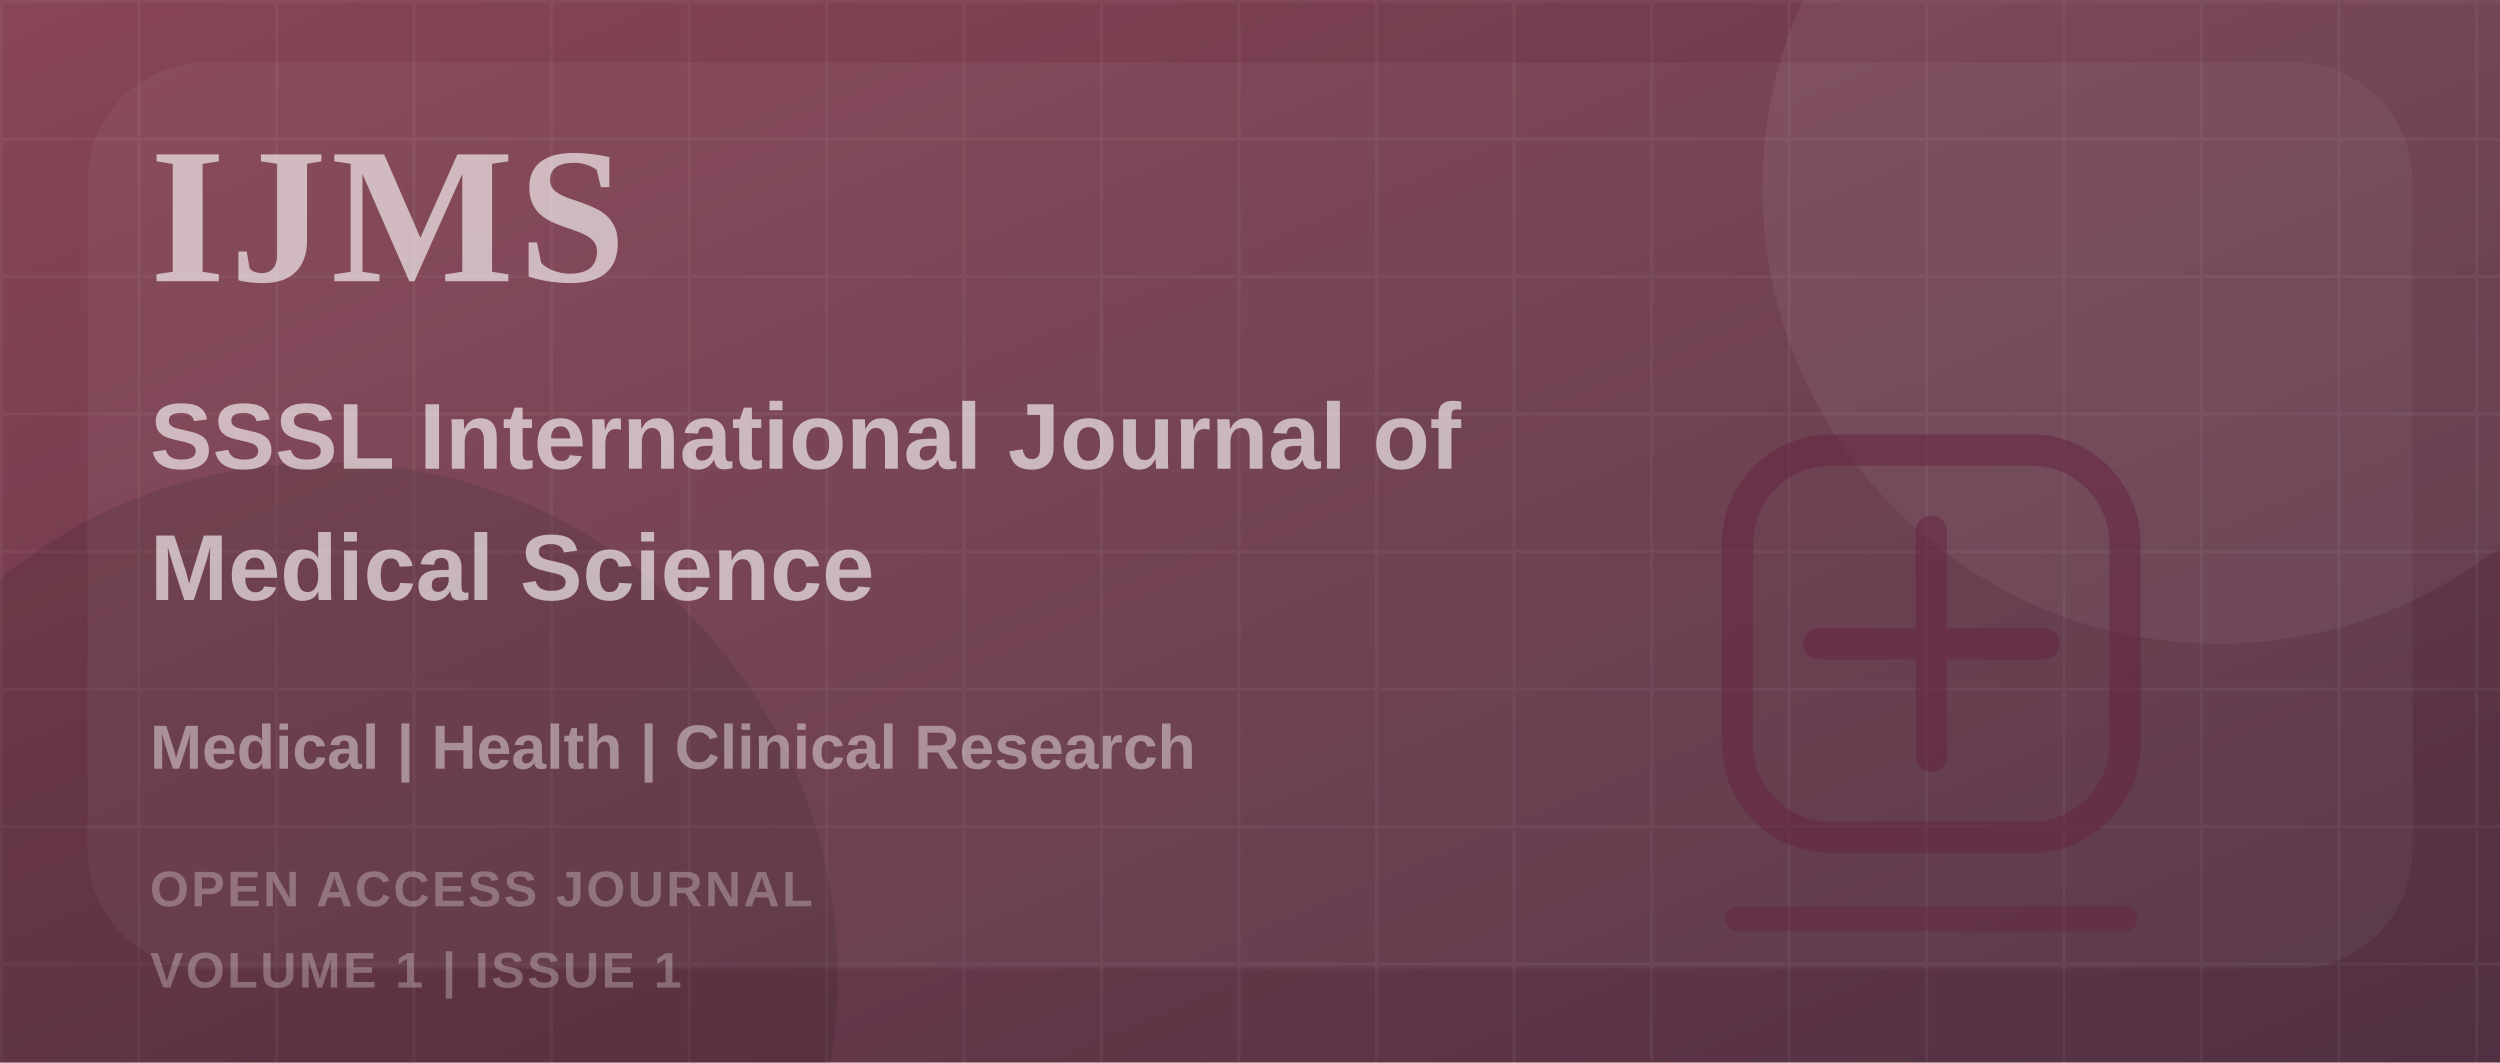
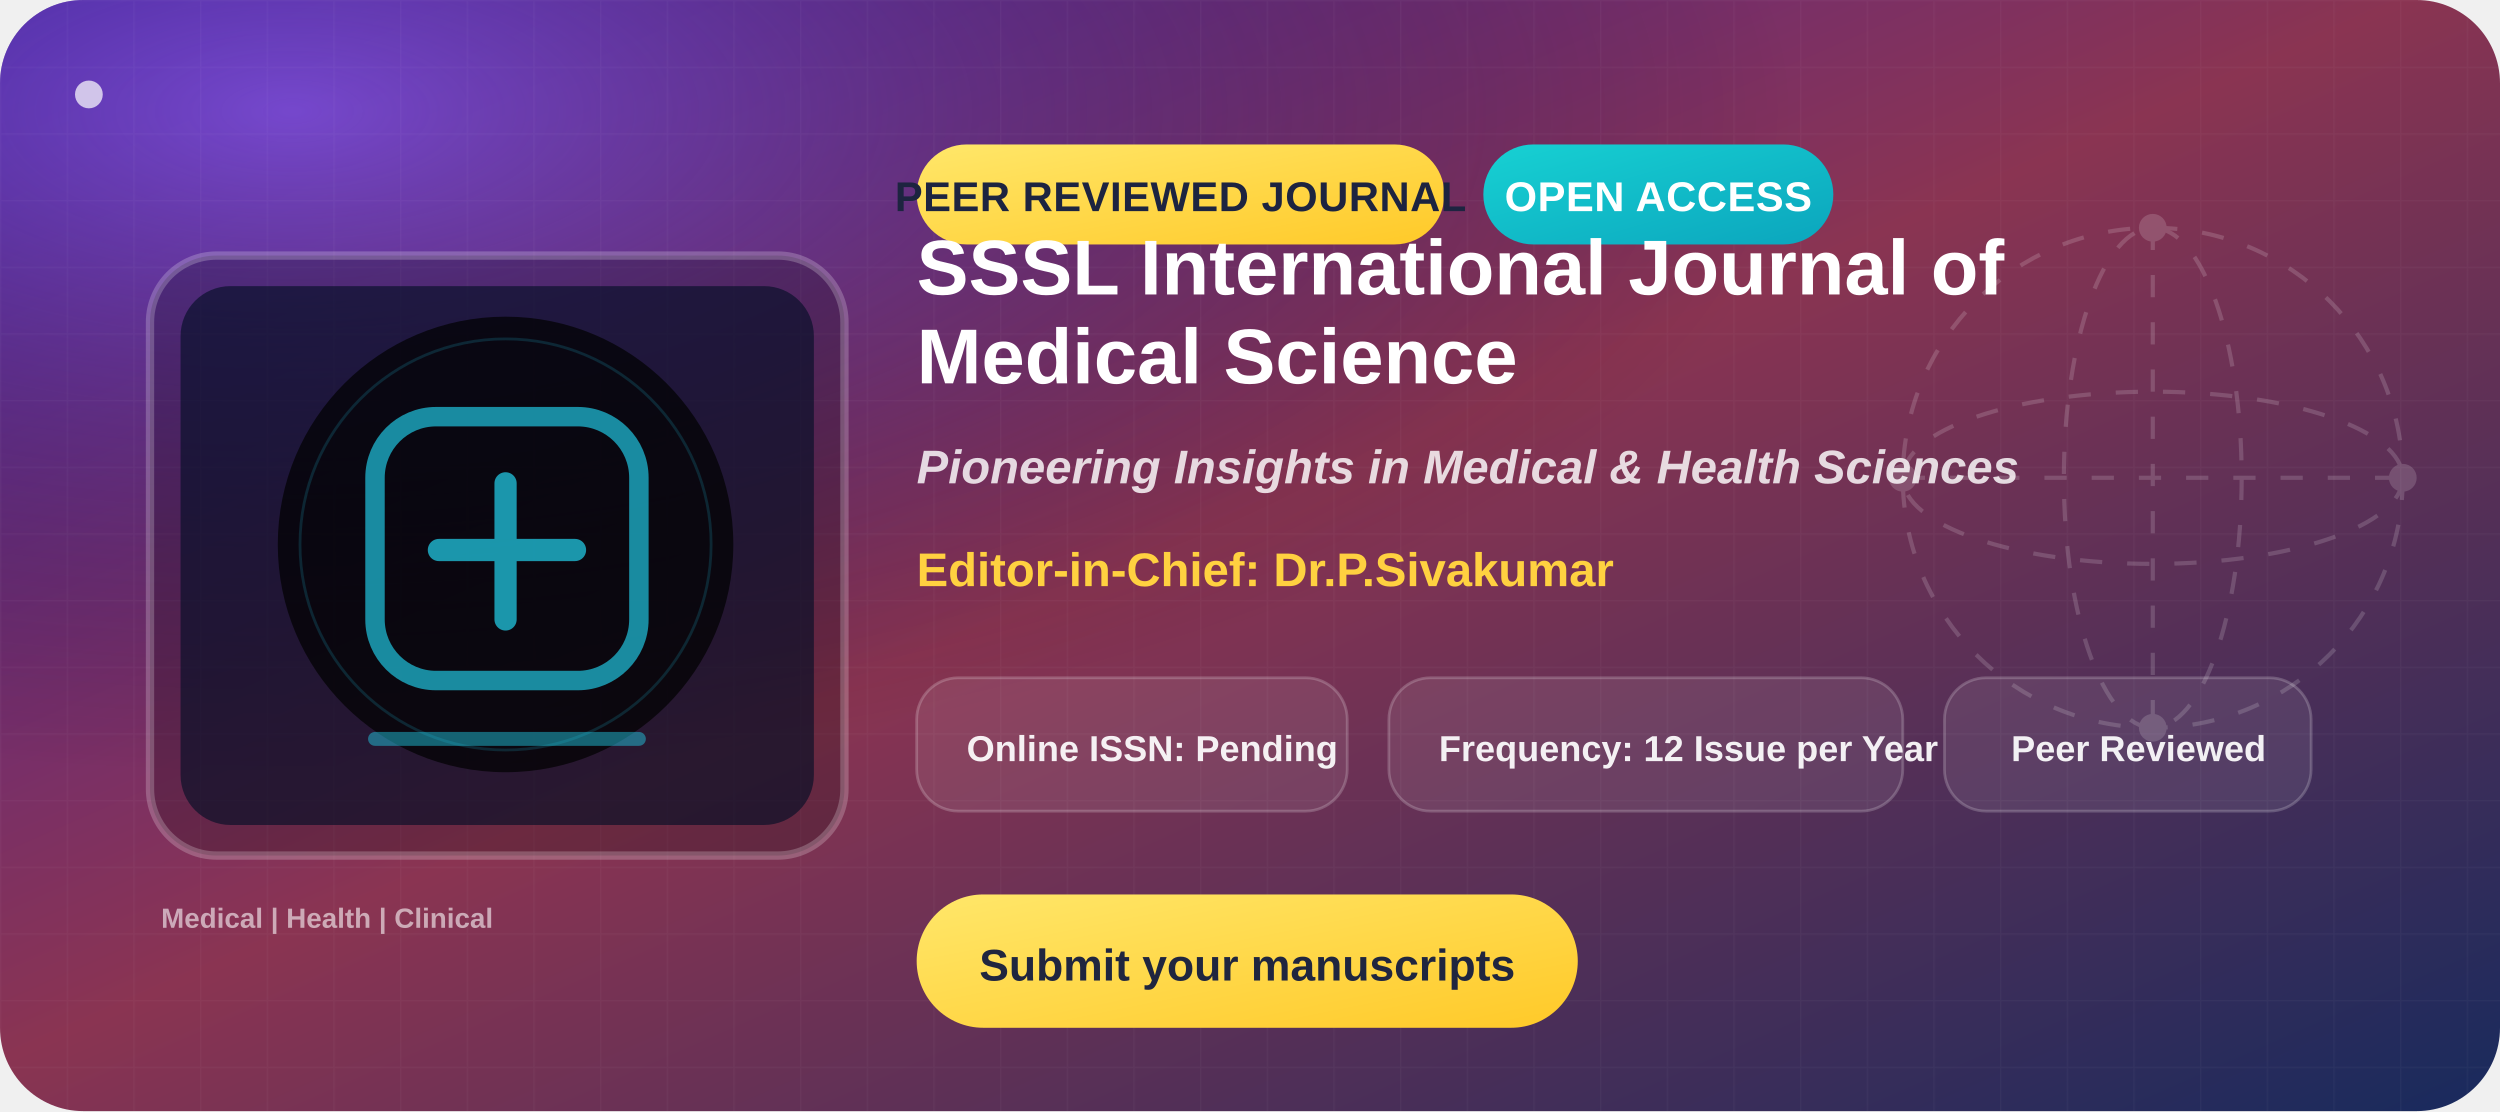
- <svg xmlns="http://www.w3.org/2000/svg" viewBox="0 0 400 170" role="img" aria-labelledby="title-IJMS desc-IJMS">
+ <svg xmlns="http://www.w3.org/2000/svg" viewBox="0 0 900 400" role="img" aria-labelledby="title-IJMS desc-IJMS">
  <defs>
-     <linearGradient id="journalBanner7" x1="0%" y1="0%" x2="100%" y2="100%">
-       <stop offset="0%" stop-color="#884555" />
-       <stop offset="100%" stop-color="#503042" />
+     <linearGradient id="bg7" x1="0%" y1="0%" x2="100%" y2="100%">
+       <stop offset="0%" stop-color="#4a22a1" />
+       <stop offset="48%" stop-color="#8a3452" />
+       <stop offset="100%" stop-color="#172a5d" />
    </linearGradient>
-     <pattern id="grid7" width="22" height="22" patternUnits="userSpaceOnUse">
-       <path d="M22 0H0V22" fill="none" stroke="#ffffff" stroke-opacity="0.045" stroke-width="1" />
+     <radialGradient id="glow7" cx="12%" cy="10%" r="60%">
+       <stop offset="0%" stop-color="#8d63ff" stop-opacity="0.55" />
+       <stop offset="100%" stop-color="#000000" stop-opacity="0" />
+     </radialGradient>
+     <linearGradient id="gold7" x1="0%" y1="0%" x2="100%" y2="100%">
+       <stop offset="0%" stop-color="#ffe76a" />
+       <stop offset="100%" stop-color="#ffc928" />
+     </linearGradient>
+     <linearGradient id="cyan7" x1="0%" y1="0%" x2="100%" y2="100%">
+       <stop offset="0%" stop-color="#17d1d3" />
+       <stop offset="100%" stop-color="#0ba5bd" />
+     </linearGradient>
+     <pattern id="grid7" width="24" height="24" patternUnits="userSpaceOnUse">
+       <path d="M24 0H0V24" fill="none" stroke="#ffffff" stroke-opacity="0.035" stroke-width="1" />
    </pattern>
-     <style>
-       .code { font-family: Georgia, 'Times New Roman', serif; font-size: 31px; font-weight: 800; letter-spacing: 0.7px; fill: rgba(255,255,255,0.62); }
-       .title { font-family: 'Outfit', 'Segoe UI', Arial, sans-serif; font-size: 15px; font-weight: 800; fill: rgba(255,255,255,0.62); }
-       .subject { font-family: 'Poppins', 'Segoe UI', Arial, sans-serif; font-size: 10px; font-weight: 700; fill: rgba(255,255,255,0.42); }
-       .meta { font-family: 'Poppins', 'Segoe UI', Arial, sans-serif; font-size: 8px; font-weight: 800; fill: rgba(255,255,255,0.28); letter-spacing: 0.4px; }
-     </style>
+     <style>.pill{font-family:'Outfit','Segoe UI',Arial,sans-serif;font-weight:900;font-size:15px;letter-spacing:.2px}.title{font-family:'Outfit','Segoe UI',Arial,sans-serif;font-weight:900;font-size:28px;fill:#fff;letter-spacing:0}.tagline{font-family:'Outfit','Segoe UI',Arial,sans-serif;font-style:italic;font-weight:800;font-size:17px;fill:rgba(255,255,255,.82)}.editor{font-family:'Outfit','Segoe UI',Arial,sans-serif;font-weight:900;font-size:17px;fill:#ffd140}.chip{font-family:'Outfit','Segoe UI',Arial,sans-serif;font-size:13px;font-weight:800;fill:rgba(255,255,255,.92)}.small{font-family:'Poppins','Segoe UI',Arial,sans-serif;font-size:10px;font-weight:800;fill:rgba(255,255,255,.58)}</style>
  </defs>
-   <rect width="400" height="170" fill="url(#journalBanner7)" />
-   <rect width="400" height="170" fill="url(#grid7)" />
-   <circle cx="355" cy="30" r="73" fill="#ffffff" opacity="0.055" />
-   <circle cx="52" cy="156" r="82" fill="#000000" opacity="0.11" />
-   <rect x="14" y="10" width="372" height="145" rx="19" fill="#ffffff" opacity="0.045" />
-   <text x="24" y="45" class="code">IJMS</text>
-   <text x="24" y="75" class="title">SSSL International Journal of</text>
-   <text x="24" y="96" class="title">Medical Science</text>
-   <text x="24" y="123" class="subject">Medical | Health | Clinical Research</text>
-   <text x="24" y="145" class="meta">OPEN ACCESS JOURNAL</text>
-   <text x="24" y="158" class="meta">VOLUME 1 | ISSUE 1</text>
-   <rect x="278" y="72" width="62" height="62" rx="15" fill="none" stroke="#652540" stroke-width="5" stroke-linecap="round" stroke-linejoin="round" opacity="0.56" />
-   <path d="M309 85v36M291 103h36" fill="none" stroke="#652540" stroke-width="5" stroke-linecap="round" stroke-linejoin="round" opacity="0.56" />
-   <path d="M278 147h62" fill="none" stroke="#652540" stroke-width="4" stroke-linecap="round" stroke-linejoin="round" opacity="0.48" />
+   <rect width="900" height="400" rx="30" fill="url(#bg7)" />
+   <rect width="900" height="400" rx="30" fill="url(#glow7)" />
+   <rect width="900" height="400" rx="30" fill="url(#grid7)" />
+   <circle cx="32" cy="34" r="5" fill="#fff" opacity=".7" />
+   <g opacity=".16" transform="translate(675 64)">
+     <circle cx="100" cy="108" r="90" fill="none" stroke="#fff" stroke-width="1.5" stroke-dasharray="8 9" />
+     <ellipse cx="100" cy="108" rx="90" ry="31" fill="none" stroke="#fff" stroke-width="1.5" stroke-dasharray="8 9" />
+     <ellipse cx="100" cy="108" rx="32" ry="90" fill="none" stroke="#fff" stroke-width="1.5" stroke-dasharray="8 9" />
+     <path d="M10 108h180M100 18v180" stroke="#fff" stroke-width="1.5" stroke-dasharray="8 9" />
+     <circle cx="100" cy="18" r="5" fill="#fff" />
+     <circle cx="100" cy="198" r="5" fill="#fff" />
+     <circle cx="10" cy="108" r="5" fill="#fff" />
+     <circle cx="190" cy="108" r="5" fill="#fff" />
+   </g>
+   <g transform="translate(54 92)">
+     <rect x="0" y="0" width="250" height="216" rx="24" fill="rgba(0,0,0,.22)" stroke="rgba(255,255,255,.22)" stroke-width="3" />
+     <rect x="11" y="11" width="228" height="194" rx="18" fill="rgba(4,15,38,.64)" />
+     <g transform="translate(6 6)">
+       <circle cx="122" cy="98" r="82" fill="#000" opacity=".7" />
+       <circle cx="122" cy="98" r="74" fill="none" stroke="#22d3ee" stroke-opacity=".16" />
+       <rect x="75" y="52" width="95" height="95" rx="22" fill="none" stroke="#22d3ee" stroke-linecap="round" stroke-linejoin="round" stroke-width="7" opacity="0.65" />
+       <path d="M122 76v49M98 100h49" fill="none" stroke="#22d3ee" stroke-linecap="round" stroke-linejoin="round" stroke-width="8" opacity="0.7" />
+       <path d="M75 168h95" fill="none" stroke="#22d3ee" stroke-linecap="round" stroke-linejoin="round" stroke-width="5" opacity="0.45" />
+     </g>
+   </g>
+   <g transform="translate(330 52)">
+     <rect x="0" y="0" width="190" height="36" rx="18" fill="url(#gold7)" />
+     <text x="95" y="24" text-anchor="middle" class="pill" fill="#1d2440">PEER REVIEWED JOURNAL</text>
+     <rect x="204" y="0" width="126" height="36" rx="18" fill="url(#cyan7)" />
+     <text x="267" y="24" text-anchor="middle" class="pill" fill="#fff">OPEN ACCESS</text>
+   </g>
+   <text x="330" y="106" class="title">SSSL International Journal of</text>
+   <text x="330" y="138" class="title">Medical Science</text>
+   <text x="330" y="174" class="tagline">Pioneering Insights in Medical &amp; Health Sciences</text>
+   <text x="330" y="211" class="editor">Editor-in-Chief: Dr.P.Sivakumar</text>
+   <g transform="translate(330 244)">
+     <rect x="0" y="0" width="155" height="48" rx="15" fill="rgba(255,255,255,.08)" stroke="rgba(255,255,255,.20)" />
+     <text x="18" y="30" class="chip">Online ISSN: Pending</text>
+     <rect x="170" y="0" width="185" height="48" rx="15" fill="rgba(255,255,255,.08)" stroke="rgba(255,255,255,.20)" />
+     <text x="188" y="30" class="chip">Frequency: 12 Issue per Year</text>
+     <rect x="370" y="0" width="132" height="48" rx="15" fill="rgba(255,255,255,.08)" stroke="rgba(255,255,255,.20)" />
+     <text x="394" y="30" class="chip">Peer Reviewed</text>
+   </g>
+   <g transform="translate(330 322)">
+     <rect x="0" y="0" width="238" height="48" rx="24" fill="url(#gold7)" />
+     <text x="119" y="31" text-anchor="middle" font-family="Outfit,Arial" font-size="16" font-weight="900" fill="#20263f">Submit your manuscripts</text>
+   </g>
+   <text x="58" y="334" class="small">Medical | Health | Clinical</text>
</svg>
